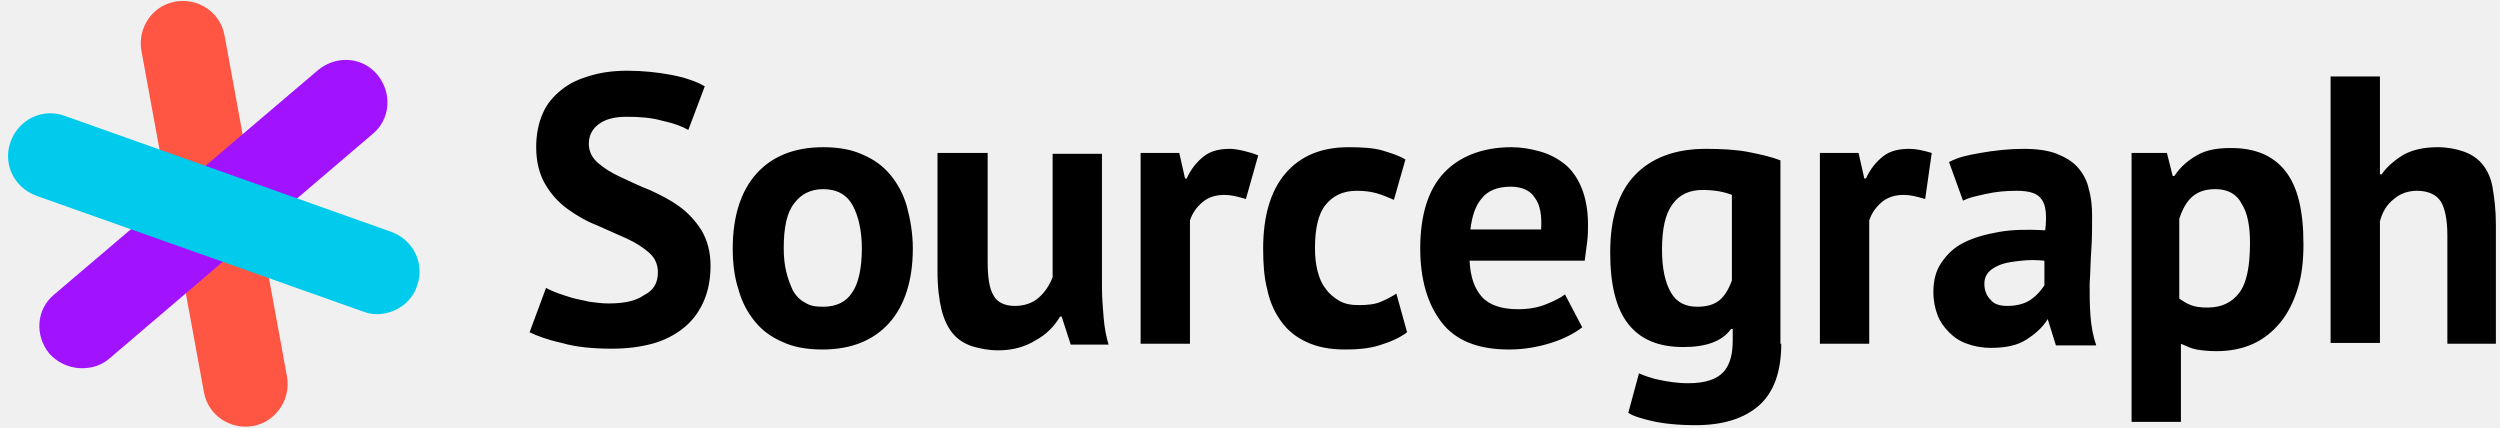
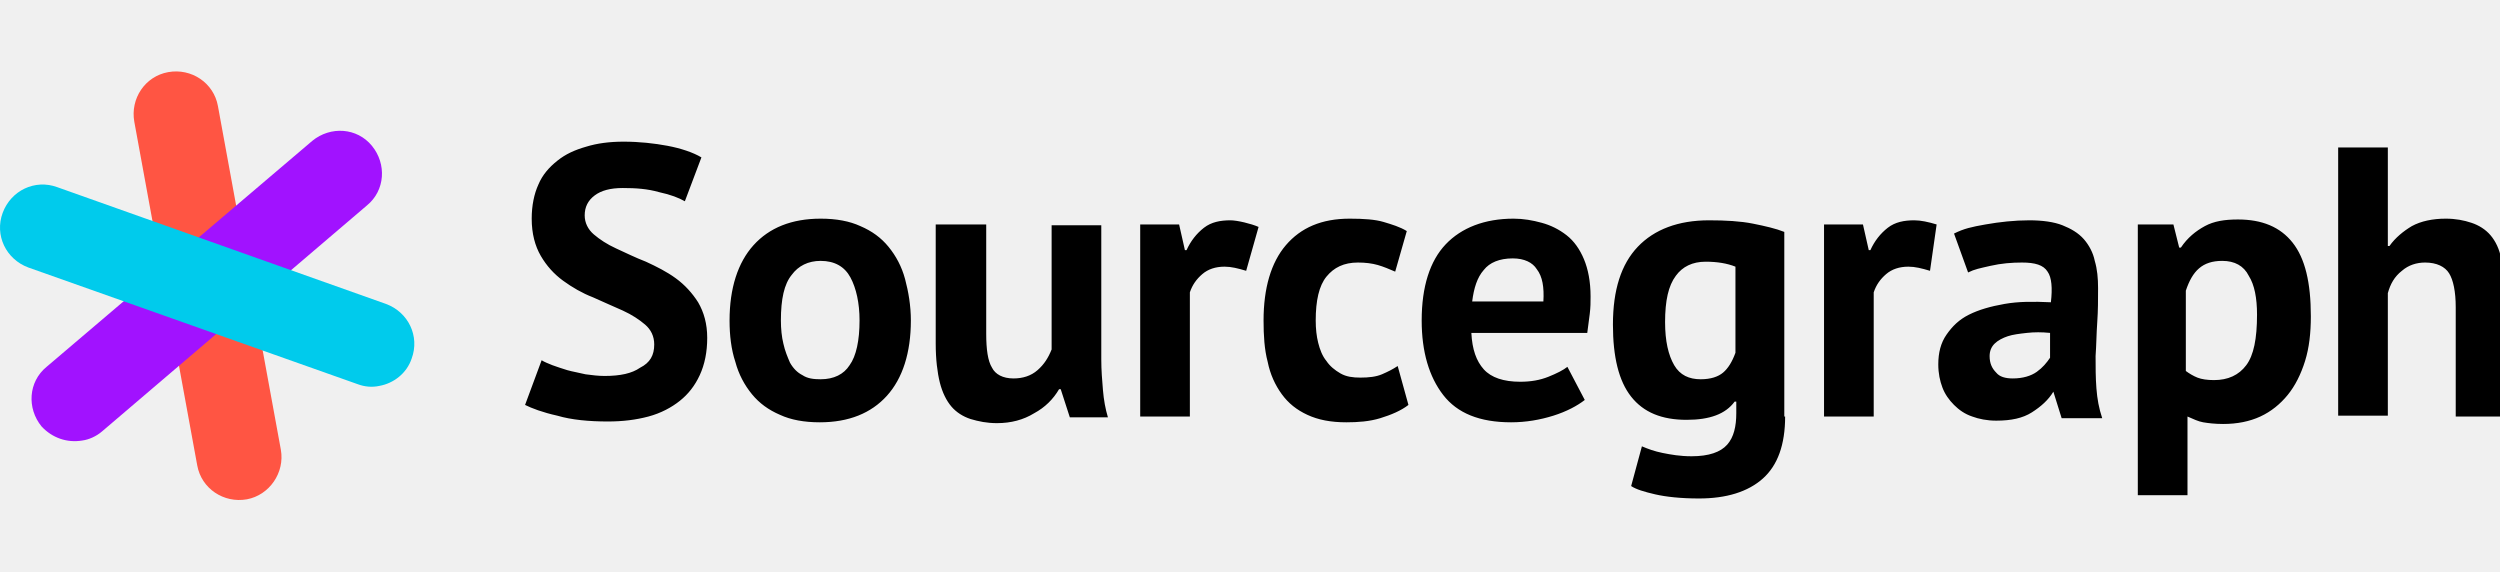
- <svg xmlns="http://www.w3.org/2000/svg" viewBox="0 0 304 52" fill="none">
-   <path d="M30.8 51.8c-2.8.5-5.5-1.3-6-4.1L17.2 6.2c-.5-2.8 1.3-5.5 4.1-6s5.5 1.3 6 4.1l7.6 41.5c.5 2.8-1.4 5.5-4.1 6z" fill="#FF5543" />
-   <path d="M10.9 44.7C9.1 45 7.3 44.4 6 43c-1.8-2.2-1.6-5.4.6-7.2L38.7 8.5c2.2-1.8 5.4-1.6 7.2.6 1.8 2.2 1.6 5.4-.6 7.2l-32 27.3c-.7.6-1.6 1-2.4 1.1z" fill="#A112FF" />
-   <path d="M46.8 38.1c-.9.2-1.8.1-2.6-.2L4.4 23.8c-2.7-1-4.1-3.9-3.1-6.6 1-2.7 3.9-4.1 6.6-3.1l39.7 14.1c2.7 1 4.1 3.9 3.1 6.6-.6 1.8-2.2 3-3.9 3.3z" fill="#00CBEC" />
-   <path d="M80 33.1c0-1-.4-1.8-1.1-2.4-.7-.6-1.6-1.2-2.7-1.7s-2.3-1-3.6-1.6c-1.3-.5-2.5-1.2-3.6-2s-2-1.8-2.7-3c-.7-1.2-1.1-2.7-1.1-4.5 0-1.6.3-3 .8-4.1.5-1.2 1.3-2.1 2.3-2.9 1-.8 2.1-1.3 3.5-1.7 1.3-.4 2.8-.6 4.5-.6 1.9 0 3.7.2 5.3.5 1.6.3 3.1.8 4.1 1.4l-2 5.3c-.7-.4-1.7-.8-3.1-1.1-1.4-.4-2.8-.5-4.4-.5-1.5 0-2.6.3-3.4.9-.8.6-1.2 1.4-1.2 2.4 0 .9.4 1.7 1.1 2.3.7.6 1.6 1.2 2.7 1.7s2.3 1.1 3.6 1.6c1.3.6 2.5 1.2 3.6 2s2 1.8 2.7 2.9c.7 1.2 1.1 2.6 1.1 4.3 0 1.7-.3 3.2-.9 4.5-.6 1.3-1.4 2.3-2.4 3.1-1 .8-2.3 1.5-3.8 1.9-1.5.4-3.1.6-4.9.6-2.3 0-4.4-.2-6.1-.7-1.8-.4-3.1-.9-3.9-1.3l2-5.4c.3.2.8.4 1.3.6.5.2 1.2.4 1.8.6.7.2 1.4.3 2.2.5.8.1 1.5.2 2.3.2 1.9 0 3.3-.3 4.3-1 1.2-.6 1.7-1.5 1.7-2.8zM89.1 30.2c0-3.9 1-7 2.9-9.1 1.9-2.1 4.6-3.2 8.1-3.2 1.9 0 3.5.3 4.8.9 1.4.6 2.5 1.4 3.4 2.5.9 1.1 1.6 2.4 2 3.9.4 1.5.7 3.2.7 5 0 3.9-1 7-2.9 9.1-1.9 2.1-4.6 3.2-8.1 3.2-1.9 0-3.5-.3-4.8-.9-1.4-.6-2.5-1.4-3.4-2.5-.9-1.1-1.6-2.4-2-3.9-.5-1.5-.7-3.2-.7-5zm6.2 0c0 1 .1 2 .3 2.8.2.9.5 1.6.8 2.3.4.7.9 1.2 1.5 1.5.6.4 1.3.5 2.2.5 1.6 0 2.8-.6 3.5-1.7.8-1.1 1.2-3 1.2-5.4 0-2.1-.4-3.9-1.1-5.2-.7-1.3-1.9-2-3.6-2-1.5 0-2.7.6-3.5 1.7-.9 1.1-1.3 2.9-1.3 5.5zM120.1 18.6v13.2c0 1.9.2 3.3.7 4.1.4.8 1.3 1.3 2.6 1.3 1.1 0 2.1-.3 2.9-1 .8-.7 1.3-1.5 1.7-2.5v-15h6v16.2c0 1.3.1 2.5.2 3.7.1 1.2.3 2.3.6 3.3h-4.6l-1.1-3.4h-.2c-.7 1.2-1.7 2.2-3 2.9-1.3.8-2.8 1.2-4.5 1.2-1.2 0-2.2-.2-3.2-.5-.9-.3-1.7-.8-2.3-1.5-.6-.7-1.1-1.7-1.4-2.9-.3-1.2-.5-2.8-.5-4.7V18.6h6.1zM151.5 24.2c-1-.3-1.8-.5-2.6-.5-1.1 0-2 .3-2.7.9-.7.6-1.2 1.3-1.5 2.2v15h-6V18.6h4.7l.7 3.1h.2c.5-1.1 1.2-2 2.1-2.7.9-.7 2-.9 3.2-.9.8 0 2.5.4 3.4.8l-1.5 5.3zM171.1 40.4c-.9.7-2.1 1.2-3.4 1.6-1.3.4-2.7.5-4.1.5-1.9 0-3.4-.3-4.7-.9-1.3-.6-2.3-1.4-3.1-2.5-.8-1.1-1.4-2.4-1.7-3.9-.4-1.5-.5-3.2-.5-5 0-3.9.9-7 2.7-9.1 1.8-2.1 4.3-3.2 7.7-3.2 1.7 0 3.1.1 4.1.4 1 .3 2 .6 2.8 1.1l-1.4 4.9c-.7-.3-1.4-.6-2.1-.8-.7-.2-1.5-.3-2.4-.3-1.7 0-2.9.6-3.8 1.7-.9 1.1-1.3 2.9-1.3 5.3 0 1 .1 1.9.3 2.7.2.8.5 1.6 1 2.2.4.6 1 1.1 1.7 1.5.7.4 1.5.5 2.4.5 1 0 1.9-.1 2.6-.4.7-.3 1.3-.6 1.9-1l1.3 4.7zM192.4 39.8c-.9.7-2.2 1.4-3.8 1.9-1.6.5-3.3.8-5.1.8-3.8 0-6.5-1.1-8.2-3.3-1.7-2.2-2.6-5.2-2.6-9 0-4.1 1-7.2 2.9-9.2 1.9-2 4.7-3.1 8.2-3.1 1.2 0 2.3.2 3.4.5s2.1.8 3 1.5c.9.7 1.6 1.7 2.1 2.9s.8 2.7.8 4.5c0 .7 0 1.3-.1 2.1-.1.7-.2 1.5-.3 2.3h-14c.1 2 .6 3.4 1.5 4.4.9 1 2.4 1.5 4.4 1.5 1.3 0 2.4-.2 3.4-.6 1-.4 1.8-.8 2.3-1.2l2.1 4zm-8.7-17.1c-1.6 0-2.8.5-3.5 1.4-.8.9-1.2 2.2-1.4 3.8h8.6c.1-1.7-.1-3-.8-3.9-.5-.8-1.5-1.3-2.9-1.3zM216.6 41.8c0 3.4-.9 5.9-2.7 7.5-1.8 1.6-4.4 2.4-7.7 2.4-2.2 0-4-.2-5.3-.5-1.3-.3-2.3-.6-2.9-1l1.3-4.8c.7.3 1.5.6 2.5.8 1 .2 2.1.4 3.5.4 2.1 0 3.5-.5 4.3-1.4.8-.9 1.1-2.2 1.1-3.8V40h-.2c-1.1 1.5-3 2.2-5.8 2.2-3 0-5.2-.9-6.7-2.8s-2.2-4.8-2.2-8.7c0-4.2 1-7.3 3-9.4 2-2.1 4.9-3.2 8.6-3.2 2 0 3.8.1 5.3.4 1.5.3 2.8.6 3.8 1v22.3h.1zm-10.2-4.5c1.2 0 2.1-.3 2.7-.8.6-.5 1.1-1.3 1.5-2.4V23.7c-1-.4-2.2-.6-3.6-.6-1.6 0-2.8.6-3.6 1.7-.9 1.2-1.3 3-1.3 5.6 0 2.3.4 4 1.1 5.2.7 1.2 1.8 1.7 3.2 1.7zM234.1 24.2c-1-.3-1.8-.5-2.6-.5-1.1 0-2 .3-2.7.9-.7.6-1.2 1.3-1.5 2.2v15h-6V18.6h4.7l.7 3.1h.2c.5-1.1 1.2-2 2.1-2.7.9-.7 2-.9 3.2-.9.8 0 1.7.2 2.7.5l-.8 5.6zM237 19.7c1.2-.6 2.1-.8 3.8-1.1 1.7-.3 3.5-.5 5.3-.5 1.6 0 3 .2 4 .6 1 .4 1.9.9 2.6 1.7.6.7 1.1 1.6 1.3 2.6.3 1 .4 2.1.4 3.3 0 1.4 0 2.7-.1 4.1-.1 1.4-.1 2.7-.2 4.1 0 1.3 0 2.6.1 3.9.1 1.3.3 2.4.7 3.6H250l-1-3.2c-.6 1-1.5 1.8-2.6 2.5s-2.5 1-4.3 1c-1.1 0-2.1-.2-2.9-.5-.9-.3-1.6-.8-2.2-1.4-.6-.6-1.1-1.3-1.4-2.1-.3-.8-.5-1.7-.5-2.8 0-1.4.3-2.6 1-3.6s1.5-1.8 2.7-2.4c1.2-.6 2.6-1 4.3-1.3 1.7-.3 3.5-.3 5.6-.2.2-1.7.1-3-.4-3.7-.5-.8-1.5-1.1-3.1-1.1-1.2 0-2.5.1-3.8.4-1.3.3-1.9.4-2.7.8l-1.7-4.7zm7.1 17.5c1.2 0 2.2-.3 2.9-.8.7-.5 1.2-1.1 1.6-1.7v-3c-1-.1-1.9-.1-2.8 0-.9.1-1.7.2-2.3.4-.6.2-1.2.5-1.6.9-.4.4-.6.9-.6 1.5 0 .9.3 1.5.8 2 .4.5 1.1.7 2 .7zM259.1 18.6h4.4l.7 2.8h.2c.8-1.2 1.8-2 2.9-2.6 1.1-.6 2.4-.8 4-.8 2.9 0 5.1.9 6.6 2.8s2.2 4.8 2.2 8.9c0 2-.2 3.8-.7 5.4-.5 1.6-1.2 3-2.1 4.1-.9 1.1-2 2-3.3 2.6-1.3.6-2.8.9-4.5.9-1 0-1.8-.1-2.4-.2-.6-.1-1.2-.4-1.9-.7v9.5h-6V18.6h-.1zm10.3 4.4c-1.2 0-2.1.3-2.8.9-.7.6-1.2 1.5-1.6 2.7v9.7c.4.3.9.6 1.4.8.5.2 1.2.3 2 .3 1.7 0 3-.6 3.9-1.8.9-1.2 1.3-3.2 1.3-6.1 0-2-.3-3.6-1-4.7-.6-1.2-1.7-1.8-3.2-1.8zM297.6 41.8V28.6c0-1.9-.3-3.3-.8-4.1-.5-.8-1.5-1.3-2.9-1.3-1 0-2 .3-2.8 1-.9.7-1.4 1.6-1.7 2.7v14.8h-6V9.3h6v11.9h.2c.7-1 1.7-1.8 2.7-2.4 1.1-.6 2.5-.9 4.1-.9 1.2 0 2.2.2 3.1.5.9.3 1.7.8 2.3 1.5.6.7 1.1 1.7 1.3 2.9.2 1.2.4 2.7.4 4.5v14.5h-5.9z" fill="#000" />
+ <svg xmlns="http://www.w3.org/2000/svg" width="210" height="48" viewBox="0 0 210 48" fill="none">
+   <g clip-path="url(#clip0_257_949)">
+     <path d="M20.74 41.942C18.793 42.29 16.915 41.038 16.567 39.091L11.282 10.23C10.934 8.283 12.186 6.406 14.133 6.058C16.081 5.71 17.958 6.962 18.306 8.909L23.591 37.77C23.939 39.717 22.617 41.594 20.74 41.942Z" fill="#FF5543" />
+     <path d="M6.901 37.005C5.649 37.214 4.397 36.796 3.493 35.823C2.242 34.293 2.381 32.067 3.911 30.816L26.234 11.83C27.764 10.579 29.989 10.718 31.241 12.248C32.493 13.777 32.354 16.003 30.824 17.255L8.57 36.24C8.083 36.657 7.457 36.935 6.901 37.005Z" fill="#A112FF" />
+     <path d="M31.867 32.415C31.241 32.554 30.615 32.484 30.059 32.276L2.381 22.47C0.503 21.774 -0.471 19.758 0.225 17.88C0.92 16.003 2.937 15.029 4.815 15.724L32.423 25.53C34.301 26.225 35.275 28.242 34.579 30.12C34.162 31.372 33.049 32.206 31.867 32.415Z" fill="#00CBEC" />
+     <path d="M54.955 28.937C54.955 28.242 54.677 27.686 54.19 27.268C53.703 26.851 53.077 26.434 52.312 26.086C51.547 25.738 50.713 25.391 49.809 24.974C48.905 24.626 48.07 24.139 47.305 23.583C46.54 23.026 45.914 22.331 45.428 21.496C44.941 20.662 44.663 19.619 44.663 18.367C44.663 17.254 44.871 16.281 45.219 15.516C45.567 14.681 46.123 14.055 46.819 13.499C47.514 12.943 48.279 12.595 49.253 12.317C50.157 12.039 51.2 11.899 52.382 11.899C53.703 11.899 54.955 12.039 56.068 12.247C57.181 12.456 58.224 12.803 58.919 13.221L57.528 16.907C57.041 16.628 56.346 16.35 55.372 16.142C54.399 15.863 53.425 15.794 52.312 15.794C51.269 15.794 50.504 16.002 49.948 16.42C49.392 16.837 49.114 17.393 49.114 18.089C49.114 18.715 49.392 19.271 49.878 19.688C50.365 20.105 50.991 20.523 51.756 20.87C52.521 21.218 53.356 21.635 54.26 21.983C55.164 22.4 55.998 22.818 56.763 23.374C57.528 23.93 58.154 24.626 58.641 25.391C59.128 26.225 59.406 27.199 59.406 28.381C59.406 29.563 59.197 30.607 58.78 31.511C58.363 32.415 57.806 33.11 57.111 33.666C56.416 34.223 55.511 34.709 54.468 34.988C53.425 35.266 52.312 35.405 51.061 35.405C49.461 35.405 48.001 35.266 46.819 34.918C45.567 34.64 44.663 34.292 44.106 34.014L45.497 30.259C45.706 30.398 46.054 30.537 46.401 30.676C46.749 30.815 47.236 30.954 47.653 31.093C48.14 31.232 48.627 31.302 49.183 31.441C49.739 31.511 50.226 31.58 50.782 31.58C52.104 31.58 53.077 31.371 53.773 30.885C54.607 30.467 54.955 29.841 54.955 28.937ZM61.283 26.921C61.283 24.209 61.979 22.053 63.3 20.592C64.622 19.132 66.499 18.367 68.933 18.367C70.254 18.367 71.367 18.576 72.271 18.993C73.245 19.41 74.01 19.966 74.636 20.731C75.262 21.496 75.748 22.4 76.027 23.444C76.305 24.487 76.513 25.669 76.513 26.921C76.513 29.633 75.818 31.789 74.497 33.249C73.175 34.709 71.298 35.474 68.864 35.474C67.542 35.474 66.43 35.266 65.526 34.849C64.552 34.431 63.787 33.875 63.161 33.11C62.535 32.345 62.048 31.441 61.77 30.398C61.423 29.355 61.283 28.172 61.283 26.921ZM65.595 26.921C65.595 27.616 65.665 28.312 65.804 28.868C65.943 29.494 66.151 29.981 66.36 30.467C66.638 30.954 66.986 31.302 67.403 31.511C67.82 31.789 68.307 31.858 68.933 31.858C70.046 31.858 70.88 31.441 71.367 30.676C71.924 29.911 72.202 28.59 72.202 26.921C72.202 25.46 71.924 24.209 71.437 23.305C70.95 22.4 70.115 21.914 68.933 21.914C67.89 21.914 67.056 22.331 66.499 23.096C65.873 23.861 65.595 25.113 65.595 26.921ZM82.842 18.854V28.033C82.842 29.355 82.981 30.328 83.329 30.885C83.607 31.441 84.233 31.789 85.137 31.789C85.902 31.789 86.597 31.58 87.153 31.093C87.71 30.607 88.058 30.05 88.336 29.355V18.923H92.508V30.189C92.508 31.093 92.578 31.928 92.647 32.762C92.717 33.597 92.856 34.362 93.065 35.057H89.866L89.101 32.693H88.962C88.475 33.527 87.779 34.223 86.875 34.709C85.971 35.266 84.928 35.544 83.746 35.544C82.911 35.544 82.216 35.405 81.52 35.196C80.895 34.988 80.338 34.64 79.921 34.153C79.504 33.666 79.156 32.971 78.947 32.136C78.739 31.302 78.6 30.189 78.6 28.868V18.854H82.842ZM104.678 22.748C103.983 22.54 103.427 22.4 102.87 22.4C102.105 22.4 101.479 22.609 100.993 23.026C100.506 23.444 100.158 23.93 99.949 24.556V34.988H95.777V18.854H99.045L99.532 21.009H99.671C100.019 20.245 100.506 19.619 101.132 19.132C101.758 18.645 102.522 18.506 103.357 18.506C103.913 18.506 105.096 18.784 105.721 19.062L104.678 22.748ZM118.309 34.014C117.683 34.501 116.848 34.849 115.944 35.127C115.04 35.405 114.067 35.474 113.093 35.474C111.772 35.474 110.729 35.266 109.825 34.849C108.92 34.431 108.225 33.875 107.669 33.11C107.112 32.345 106.695 31.441 106.486 30.398C106.208 29.355 106.139 28.172 106.139 26.921C106.139 24.209 106.765 22.053 108.016 20.592C109.268 19.132 111.007 18.367 113.371 18.367C114.553 18.367 115.527 18.436 116.222 18.645C116.918 18.854 117.613 19.062 118.17 19.41L117.196 22.818C116.709 22.609 116.222 22.4 115.736 22.261C115.249 22.122 114.693 22.053 114.067 22.053C112.884 22.053 112.05 22.47 111.424 23.235C110.798 24 110.52 25.252 110.52 26.921C110.52 27.616 110.589 28.242 110.729 28.798C110.868 29.355 111.076 29.911 111.424 30.328C111.702 30.746 112.119 31.093 112.606 31.371C113.093 31.65 113.649 31.719 114.275 31.719C114.971 31.719 115.597 31.65 116.083 31.441C116.57 31.232 116.987 31.024 117.405 30.746L118.309 34.014ZM133.121 33.597C132.496 34.084 131.591 34.57 130.479 34.918C129.366 35.266 128.184 35.474 126.932 35.474C124.289 35.474 122.412 34.709 121.23 33.18C120.047 31.65 119.421 29.563 119.421 26.921C119.421 24.069 120.117 21.914 121.438 20.523C122.76 19.132 124.707 18.367 127.141 18.367C127.975 18.367 128.74 18.506 129.505 18.715C130.27 18.923 130.966 19.271 131.591 19.758C132.217 20.245 132.704 20.94 133.052 21.774C133.4 22.609 133.608 23.652 133.608 24.904C133.608 25.391 133.608 25.808 133.539 26.364C133.469 26.851 133.4 27.407 133.33 27.964H123.594C123.664 29.355 124.011 30.328 124.637 31.024C125.263 31.719 126.306 32.067 127.697 32.067C128.601 32.067 129.366 31.928 130.062 31.65C130.757 31.371 131.313 31.093 131.661 30.815L133.121 33.597ZM127.071 21.705C125.958 21.705 125.124 22.053 124.637 22.679C124.081 23.305 123.803 24.209 123.664 25.321H129.644C129.714 24.139 129.575 23.235 129.088 22.609C128.74 22.053 128.045 21.705 127.071 21.705ZM149.951 34.988C149.951 37.352 149.325 39.091 148.073 40.203C146.821 41.316 145.013 41.872 142.718 41.872C141.188 41.872 139.937 41.733 139.033 41.525C138.129 41.316 137.433 41.108 137.016 40.829L137.92 37.491C138.407 37.7 138.963 37.908 139.658 38.048C140.354 38.187 141.119 38.326 142.092 38.326C143.553 38.326 144.526 37.978 145.083 37.352C145.639 36.726 145.848 35.822 145.848 34.709V33.736H145.709C144.944 34.779 143.622 35.266 141.675 35.266C139.589 35.266 138.059 34.64 137.016 33.319C135.973 31.997 135.486 29.981 135.486 27.268C135.486 24.348 136.181 22.192 137.572 20.731C138.963 19.271 140.98 18.506 143.553 18.506C144.944 18.506 146.195 18.576 147.239 18.784C148.282 18.993 149.186 19.201 149.881 19.48V34.988H149.951ZM142.857 31.858C143.692 31.858 144.318 31.65 144.735 31.302C145.152 30.954 145.5 30.398 145.778 29.633V22.4C145.083 22.122 144.248 21.983 143.275 21.983C142.162 21.983 141.327 22.4 140.771 23.165C140.145 24 139.867 25.252 139.867 27.06C139.867 28.659 140.145 29.841 140.632 30.676C141.119 31.511 141.884 31.858 142.857 31.858ZM162.121 22.748C161.425 22.54 160.869 22.4 160.313 22.4C159.548 22.4 158.922 22.609 158.435 23.026C157.948 23.444 157.601 23.93 157.392 24.556V34.988H153.219V18.854H156.488L156.975 21.009H157.114C157.461 20.245 157.948 19.619 158.574 19.132C159.2 18.645 159.965 18.506 160.8 18.506C161.356 18.506 161.982 18.645 162.677 18.854L162.121 22.748ZM164.138 19.619C164.972 19.201 165.598 19.062 166.78 18.854C167.962 18.645 169.214 18.506 170.466 18.506C171.579 18.506 172.552 18.645 173.248 18.923C173.943 19.201 174.569 19.549 175.056 20.105C175.473 20.592 175.821 21.218 175.96 21.914C176.169 22.609 176.238 23.374 176.238 24.209C176.238 25.182 176.238 26.086 176.169 27.06C176.099 28.033 176.099 28.937 176.029 29.911C176.029 30.815 176.029 31.719 176.099 32.623C176.169 33.527 176.308 34.292 176.586 35.127H173.178L172.483 32.901C172.065 33.597 171.44 34.153 170.675 34.64C169.91 35.127 168.936 35.335 167.684 35.335C166.919 35.335 166.224 35.196 165.668 34.988C165.042 34.779 164.555 34.431 164.138 34.014C163.72 33.597 163.373 33.11 163.164 32.554C162.955 31.997 162.816 31.371 162.816 30.607C162.816 29.633 163.025 28.798 163.512 28.103C163.999 27.407 164.555 26.851 165.389 26.434C166.224 26.017 167.197 25.738 168.38 25.53C169.562 25.321 170.814 25.321 172.274 25.391C172.413 24.209 172.344 23.305 171.996 22.818C171.648 22.261 170.953 22.053 169.84 22.053C169.006 22.053 168.102 22.122 167.197 22.331C166.293 22.54 165.876 22.609 165.32 22.887L164.138 19.619ZM169.075 31.789C169.91 31.789 170.605 31.58 171.092 31.232C171.579 30.885 171.926 30.467 172.205 30.05V27.964C171.509 27.894 170.883 27.894 170.257 27.964C169.631 28.033 169.075 28.103 168.658 28.242C168.241 28.381 167.823 28.59 167.545 28.868C167.267 29.146 167.128 29.494 167.128 29.911C167.128 30.537 167.337 30.954 167.684 31.302C167.962 31.65 168.449 31.789 169.075 31.789ZM179.507 18.854H182.566L183.053 20.801H183.192C183.749 19.966 184.444 19.41 185.209 18.993C185.974 18.576 186.878 18.436 187.991 18.436C190.008 18.436 191.538 19.062 192.581 20.384C193.624 21.705 194.111 23.722 194.111 26.573C194.111 27.964 193.972 29.216 193.624 30.328C193.276 31.441 192.789 32.415 192.163 33.18C191.538 33.944 190.773 34.57 189.868 34.988C188.964 35.405 187.921 35.614 186.739 35.614C186.044 35.614 185.487 35.544 185.07 35.474C184.653 35.405 184.236 35.196 183.749 34.988V41.594H179.576V18.854H179.507ZM186.67 21.914C185.835 21.914 185.209 22.122 184.722 22.54C184.236 22.957 183.888 23.583 183.61 24.417V31.163C183.888 31.371 184.236 31.58 184.583 31.719C184.931 31.858 185.418 31.928 185.974 31.928C187.156 31.928 188.06 31.511 188.686 30.676C189.312 29.841 189.59 28.451 189.59 26.434C189.59 25.043 189.382 23.93 188.895 23.165C188.478 22.331 187.713 21.914 186.67 21.914ZM206.281 34.988V25.808C206.281 24.487 206.072 23.513 205.724 22.957C205.377 22.4 204.681 22.053 203.708 22.053C203.012 22.053 202.317 22.261 201.76 22.748C201.134 23.235 200.787 23.861 200.578 24.626V34.918H196.406V12.386H200.578V20.662H200.717C201.204 19.966 201.899 19.41 202.595 18.993C203.36 18.576 204.333 18.367 205.446 18.367C206.281 18.367 206.976 18.506 207.602 18.715C208.228 18.923 208.784 19.271 209.201 19.758C209.619 20.245 209.966 20.94 210.106 21.774C210.245 22.609 210.384 23.652 210.384 24.904V34.988H206.281Z" fill="black" />
+   </g>
+   <defs>
+     <clipPath id="clip0_257_949">
+       <rect width="210" height="48" fill="white" />
+     </clipPath>
+   </defs>
</svg>
